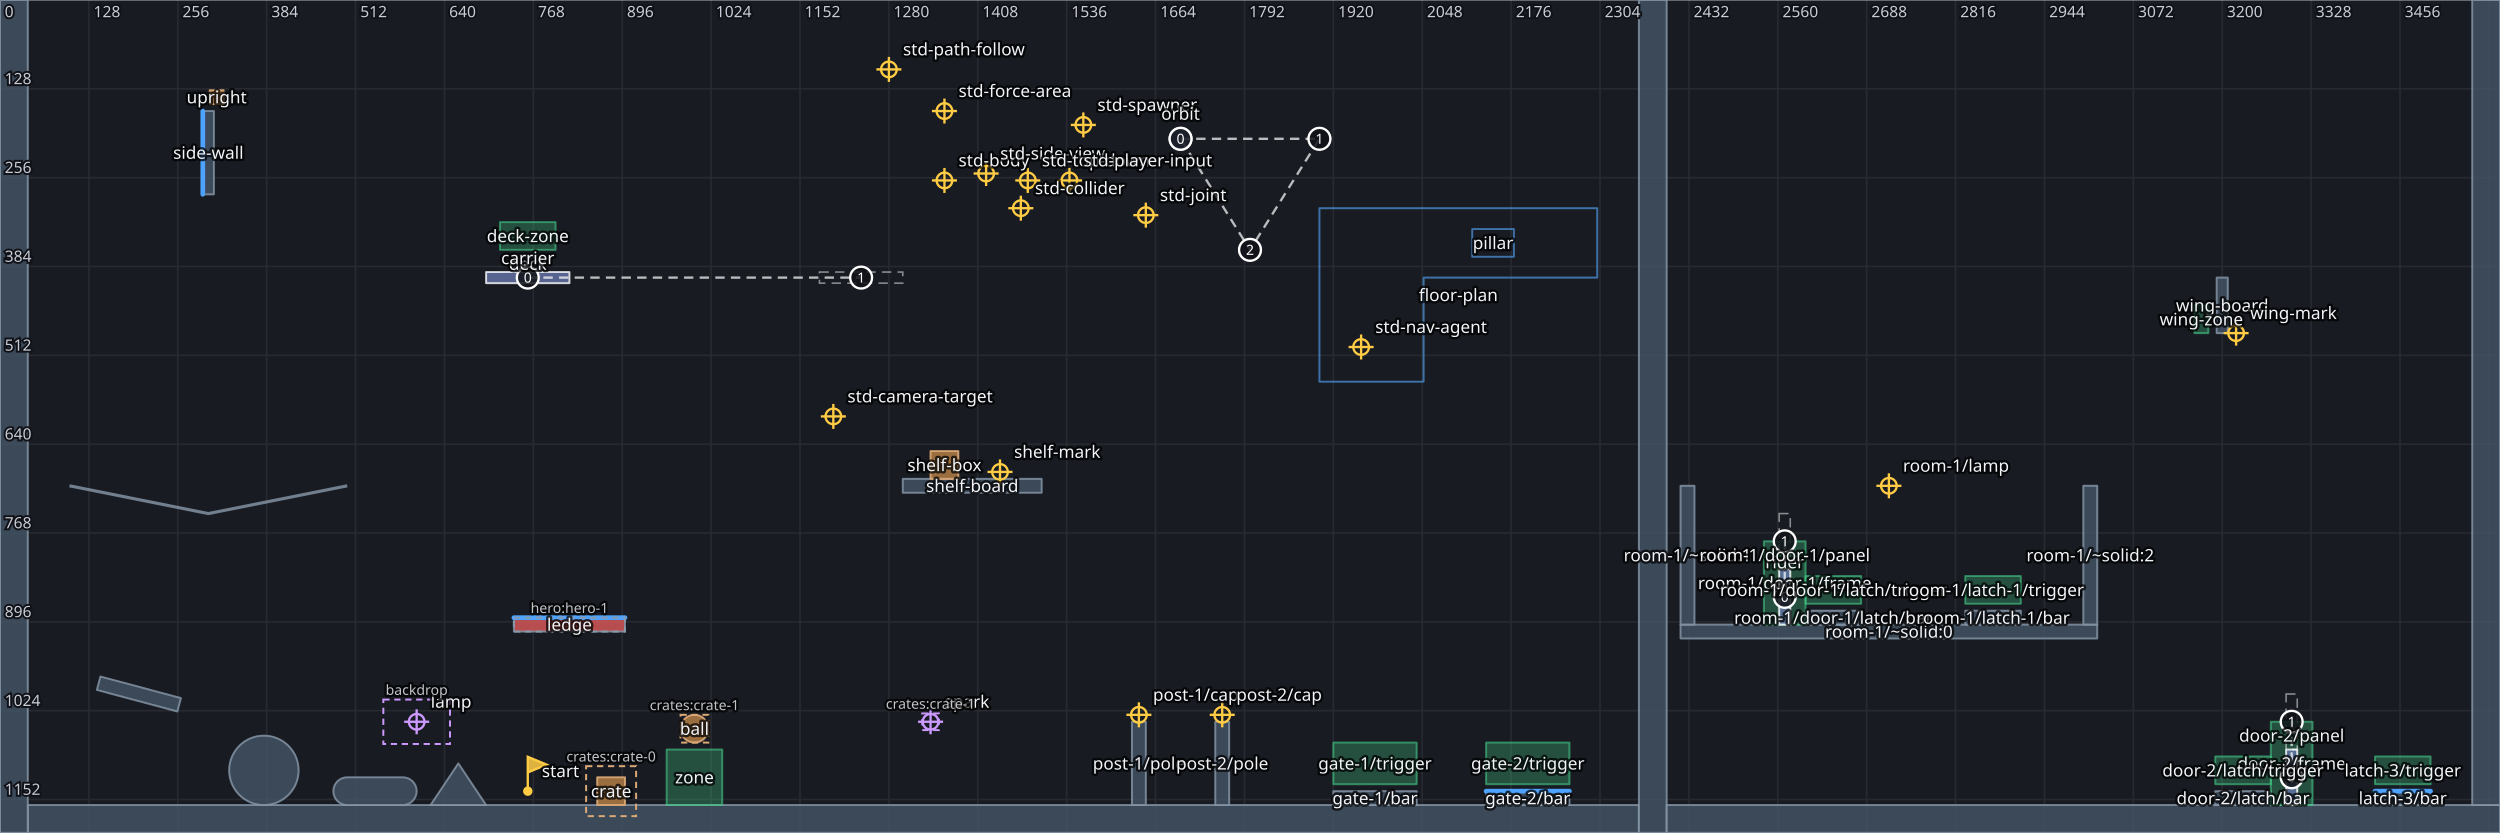
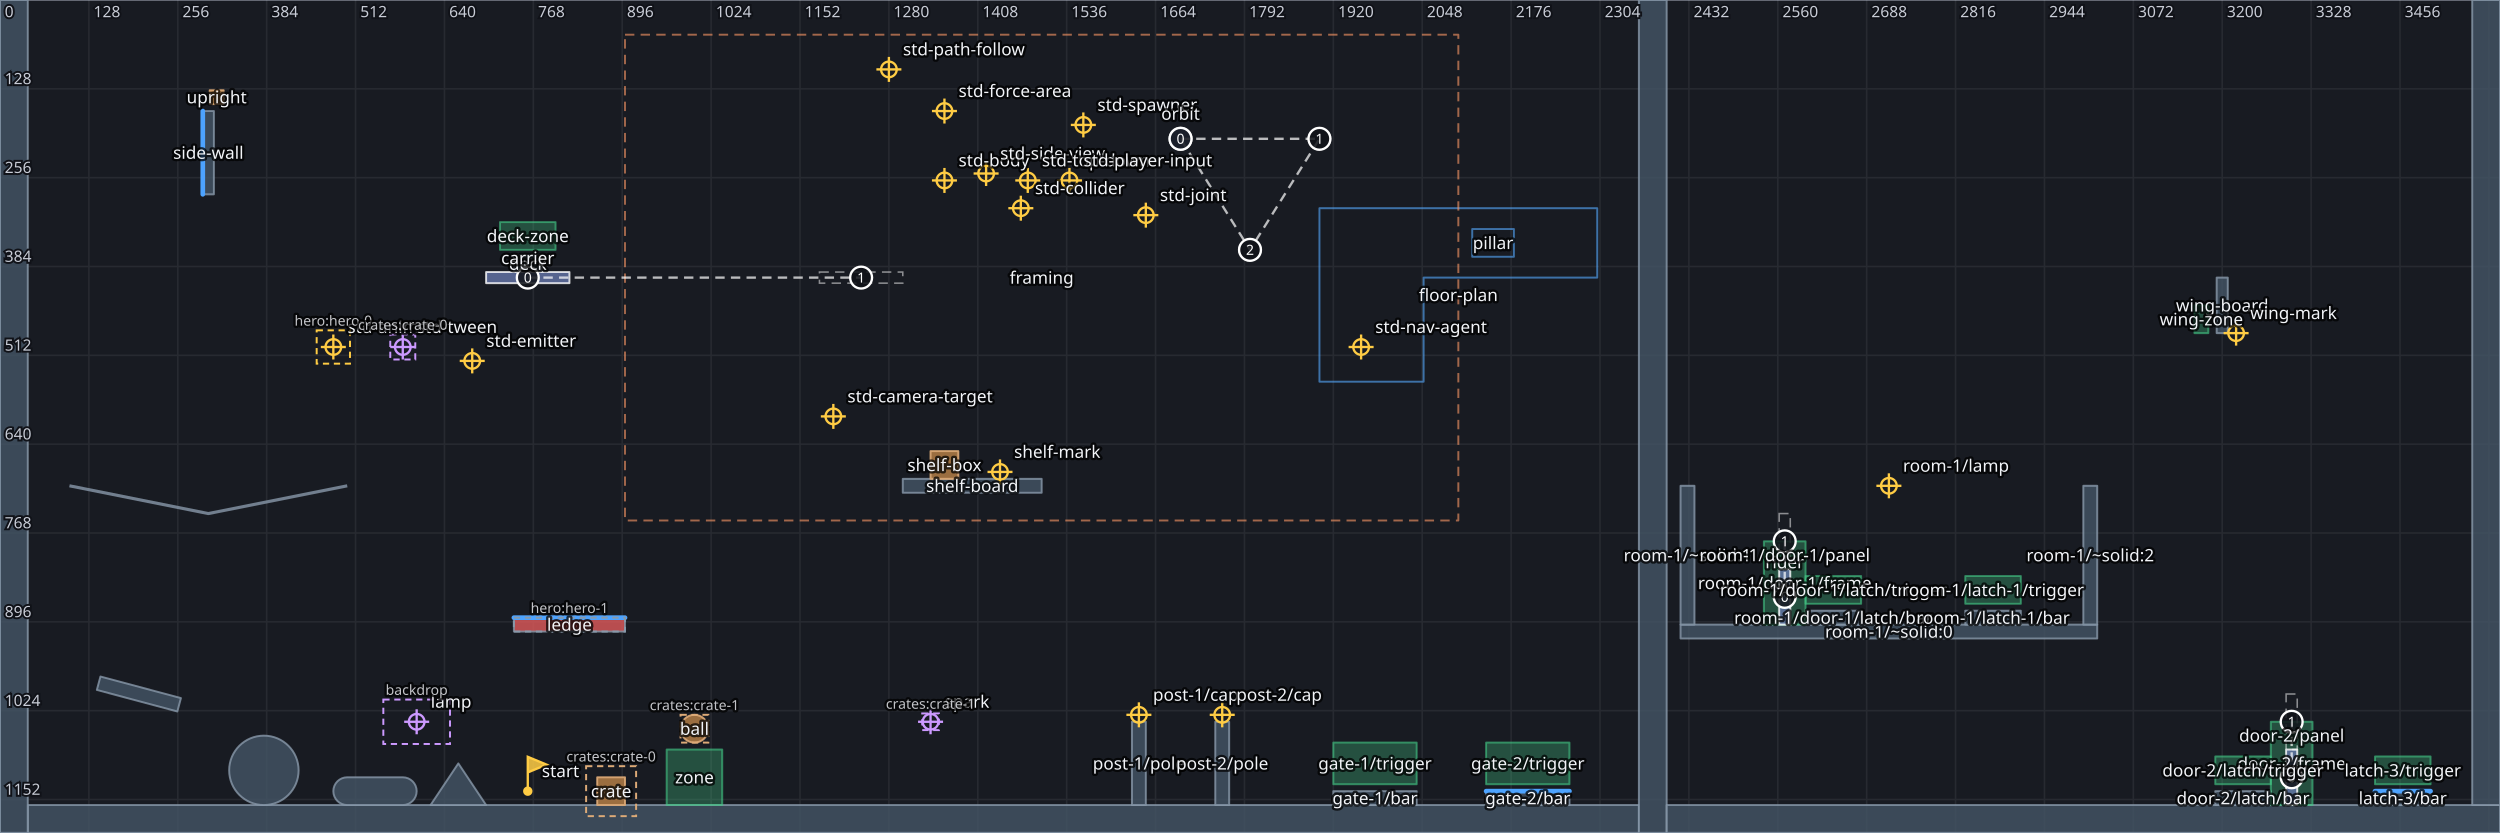
<svg xmlns="http://www.w3.org/2000/svg" width="1600" height="533" viewBox="0 0 3600 1200" preserveAspectRatio="none" font-family="Rubik, sans-serif" data-scene="kitchen-sink" data-scale="0.4444">
  <rect x="0" y="0" width="3600" height="1200" fill="#101218" />
  <rect id="bounds" x="0" y="0" width="3600" height="1200" fill="#181b22" stroke="#4a5060" stroke-width="2.25" />
  <g id="grid" fill="none" stroke-width="2.25">
    <path d="M128 0V1200M256 0V1200M384 0V1200M512 0V1200M640 0V1200M768 0V1200M896 0V1200M1024 0V1200M1152 0V1200M1280 0V1200M1408 0V1200M1536 0V1200M1664 0V1200M1792 0V1200M1920 0V1200M2048 0V1200M2176 0V1200M2304 0V1200M2432 0V1200M2560 0V1200M2688 0V1200M2816 0V1200M2944 0V1200M3072 0V1200M3200 0V1200M3328 0V1200M3456 0V1200M3584 0V1200M0 128H3600M0 256H3600M0 384H3600M0 512H3600M0 640H3600M0 768H3600M0 896H3600M0 1024H3600M0 1152H3600" stroke="#ffffff" stroke-opacity="0.07" />
    <path d="M0 0V1200M0 0H3600" stroke="#ffffff" stroke-opacity="0.25" />
  </g>
  <g id="entities">
    <path data-ref="~solid:0" data-type="solid" d="M40 1160L2360 1160L2360 1200L40 1200Z" fill="#445566" fill-opacity="0.8" stroke="#8899aa" stroke-opacity="0.8" stroke-width="2.81" stroke-linejoin="round" />
    <path data-ref="~solid:1" data-type="solid" d="M0 0L40 0L40 1200L0 1200Z" fill="#445566" fill-opacity="0.8" stroke="#8899aa" stroke-opacity="0.8" stroke-width="2.81" stroke-linejoin="round" />
    <path data-ref="~solid:2" data-type="solid" d="M2360 0L2400 0L2400 1200L2360 1200Z" fill="#445566" fill-opacity="0.8" stroke="#8899aa" stroke-opacity="0.8" stroke-width="2.81" stroke-linejoin="round" />
    <path data-ref="~solid:3" data-type="solid" d="M144.63 974.81L260.54 1005.87L255.37 1025.19L139.46 994.13Z" fill="#445566" fill-opacity="0.8" stroke="#8899aa" stroke-opacity="0.8" stroke-width="2.81" stroke-linejoin="round" />
    <path data-ref="~solid:4" data-type="solid" d="M430 1110A50 50 0 0 1 380 1160A50 50 0 0 1 330 1110A50 50 0 0 1 380 1060A50 50 0 0 1 430 1110Z" fill="#445566" fill-opacity="0.8" stroke="#8899aa" stroke-opacity="0.8" stroke-width="2.81" stroke-linejoin="round" />
    <path data-ref="~solid:5" data-type="solid" d="M580 1160L500 1160A20 20 0 0 1 480 1140A20 20 0 0 1 500 1120L580 1120A20 20 0 0 1 600 1140A20 20 0 0 1 580 1160Z" fill="#445566" fill-opacity="0.8" stroke="#8899aa" stroke-opacity="0.8" stroke-width="2.81" stroke-linejoin="round" />
    <path data-ref="~solid:6" data-type="solid" d="M620 1160L700 1160L660 1100Z" fill="#445566" fill-opacity="0.8" stroke="#8899aa" stroke-opacity="0.8" stroke-width="2.81" stroke-linejoin="round" />
    <path data-ref="~solid:7" data-type="solid" d="M100 700L300 740L500 700" fill="none" stroke="#8899aa" stroke-opacity="0.8" stroke-width="4.5" stroke-linejoin="round" />
    <path data-ref="~solid:8" data-type="solid" d="M2400 1160L3600 1160L3600 1200L2400 1200Z" fill="#445566" fill-opacity="0.8" stroke="#8899aa" stroke-opacity="0.8" stroke-width="2.81" stroke-linejoin="round" />
    <path data-ref="~solid:9" data-type="solid" d="M3560 0L3600 0L3600 1160L3560 1160Z" fill="#445566" fill-opacity="0.8" stroke="#8899aa" stroke-opacity="0.8" stroke-width="2.81" stroke-linejoin="round" />
    <path data-ref="ledge" data-type="solid" d="M740 890L900 890L900 910L740 910Z" fill="#e05a5a" fill-opacity="0.8" stroke="#8899aa" stroke-opacity="0.8" stroke-width="2.81" stroke-linejoin="round" />
    <path data-ref="deck" data-type="solid" d="M740 368L780 368L780 392L740 392Z" fill="#445566" fill-opacity="0.8" stroke="#8899aa" stroke-opacity="0.8" stroke-width="2.81" stroke-linejoin="round" />
    <path data-ref="shelf-board" data-type="solid" d="M1300 690L1500 690L1500 710L1300 710Z" fill="#445566" fill-opacity="0.8" stroke="#8899aa" stroke-opacity="0.8" stroke-width="2.81" stroke-linejoin="round" />
    <path data-ref="wing-board" data-type="solid" d="M3192 480L3192 400L3208 400L3208 480Z" fill="#445566" fill-opacity="0.8" stroke="#8899aa" stroke-opacity="0.8" stroke-width="2.81" stroke-linejoin="round" />
    <path data-ref="side-wall" data-type="solid" d="M292 160L308 160L308 280L292 280Z" fill="#445566" fill-opacity="0.8" stroke="#8899aa" stroke-opacity="0.8" stroke-width="2.81" stroke-linejoin="round" />
    <path data-ref="post-1/pole" data-type="solid" d="M1630 1040L1650 1040L1650 1160L1630 1160Z" fill="#445566" fill-opacity="0.8" stroke="#8899aa" stroke-opacity="0.8" stroke-width="2.81" stroke-linejoin="round" />
    <path data-ref="post-2/pole" data-type="solid" d="M1750 1040L1770 1040L1770 1160L1750 1160Z" fill="#445566" fill-opacity="0.8" stroke="#8899aa" stroke-opacity="0.8" stroke-width="2.81" stroke-linejoin="round" />
    <path data-ref="gate-1/bar" data-type="solid" d="M1920 1140L2040 1140L2040 1160L1920 1160Z" fill="#445566" fill-opacity="0.8" stroke="#8899aa" stroke-opacity="0.8" stroke-width="2.81" stroke-linejoin="round" />
    <path data-ref="gate-2/bar" data-type="solid" d="M2140 1140L2260 1140L2260 1160L2140 1160Z" fill="#445566" fill-opacity="0.8" stroke="#8899aa" stroke-opacity="0.8" stroke-width="2.81" stroke-linejoin="round" />
    <path data-ref="room-1/~solid:0" data-type="solid" d="M2420 900L3020 900L3020 920L2420 920Z" fill="#445566" fill-opacity="0.8" stroke="#8899aa" stroke-opacity="0.8" stroke-width="2.81" stroke-linejoin="round" />
    <path data-ref="room-1/~solid:1" data-type="solid" d="M2420 700L2440 700L2440 900L2420 900Z" fill="#445566" fill-opacity="0.8" stroke="#8899aa" stroke-opacity="0.8" stroke-width="2.81" stroke-linejoin="round" />
    <path data-ref="room-1/~solid:2" data-type="solid" d="M3000 700L3020 700L3020 900L3000 900Z" fill="#445566" fill-opacity="0.8" stroke="#8899aa" stroke-opacity="0.8" stroke-width="2.81" stroke-linejoin="round" />
    <path data-ref="room-1/door-1/latch/bar" data-type="solid" d="M2600 880L2680 880L2680 900L2600 900Z" fill="#445566" fill-opacity="0.8" stroke="#8899aa" stroke-opacity="0.8" stroke-width="2.81" stroke-linejoin="round" />
    <path data-ref="room-1/latch-1/bar" data-type="solid" d="M2830 880L2910 880L2910 900L2830 900Z" fill="#445566" fill-opacity="0.8" stroke="#8899aa" stroke-opacity="0.8" stroke-width="2.81" stroke-linejoin="round" />
    <path data-ref="door-2/latch/bar" data-type="solid" d="M3190 1140L3270 1140L3270 1160L3190 1160Z" fill="#445566" fill-opacity="0.8" stroke="#8899aa" stroke-opacity="0.8" stroke-width="2.81" stroke-linejoin="round" />
    <path data-ref="latch-3/bar" data-type="solid" d="M3420 1140L3500 1140L3500 1160L3420 1160Z" fill="#445566" fill-opacity="0.8" stroke="#8899aa" stroke-opacity="0.8" stroke-width="2.81" stroke-linejoin="round" />
    <path data-ref="zone" data-type="sensor" d="M960 1080L1040 1080L1040 1160L960 1160Z" fill="#44cc88" fill-opacity="0.3" stroke="#44cc88" stroke-opacity="0.6" stroke-width="2.81" stroke-linejoin="round" />
    <path data-ref="deck-zone" data-type="sensor" d="M720 320L800 320L800 360L720 360Z" fill="#44cc88" fill-opacity="0.3" stroke="#44cc88" stroke-opacity="0.6" stroke-width="2.81" stroke-linejoin="round" />
    <path data-ref="wing-zone" data-type="sensor" d="M3160 480L3160 440L3180 440L3180 480Z" fill="#44cc88" fill-opacity="0.3" stroke="#44cc88" stroke-opacity="0.6" stroke-width="2.81" stroke-linejoin="round" />
    <path data-ref="rider" data-type="sensor" d="M2558 800L2582 800L2582 820L2558 820Z" fill="#44cc88" fill-opacity="0.3" stroke="#44cc88" stroke-opacity="0.6" stroke-width="2.81" stroke-linejoin="round" />
    <path data-ref="gate-1/trigger" data-type="sensor" d="M1920 1070L2040 1070L2040 1130L1920 1130Z" fill="#44cc88" fill-opacity="0.3" stroke="#44cc88" stroke-opacity="0.6" stroke-width="2.81" stroke-linejoin="round" />
    <path data-ref="gate-2/trigger" data-type="sensor" d="M2140 1070L2260 1070L2260 1130L2140 1130Z" fill="#44cc88" fill-opacity="0.3" stroke="#44cc88" stroke-opacity="0.6" stroke-width="2.81" stroke-linejoin="round" />
    <path data-ref="room-1/door-1/frame" data-type="sensor" d="M2540 780L2600 780L2600 900L2540 900Z" fill="#44cc88" fill-opacity="0.3" stroke="#44cc88" stroke-opacity="0.6" stroke-width="2.81" stroke-linejoin="round" />
    <path data-ref="room-1/door-1/latch/trigger" data-type="sensor" d="M2600 830L2680 830L2680 870L2600 870Z" fill="#44cc88" fill-opacity="0.3" stroke="#44cc88" stroke-opacity="0.6" stroke-width="2.81" stroke-linejoin="round" />
    <path data-ref="room-1/latch-1/trigger" data-type="sensor" d="M2830 830L2910 830L2910 870L2830 870Z" fill="#44cc88" fill-opacity="0.3" stroke="#44cc88" stroke-opacity="0.6" stroke-width="2.81" stroke-linejoin="round" />
    <path data-ref="door-2/frame" data-type="sensor" d="M3270 1040L3330 1040L3330 1160L3270 1160Z" fill="#44cc88" fill-opacity="0.3" stroke="#44cc88" stroke-opacity="0.6" stroke-width="2.81" stroke-linejoin="round" />
    <path data-ref="door-2/latch/trigger" data-type="sensor" d="M3190 1090L3270 1090L3270 1130L3190 1130Z" fill="#44cc88" fill-opacity="0.3" stroke="#44cc88" stroke-opacity="0.6" stroke-width="2.81" stroke-linejoin="round" />
    <path data-ref="latch-3/trigger" data-type="sensor" d="M3420 1090L3500 1090L3500 1130L3420 1130Z" fill="#44cc88" fill-opacity="0.3" stroke="#44cc88" stroke-opacity="0.6" stroke-width="2.81" stroke-linejoin="round" />
    <path data-ref="crate" data-type="prop" d="M860 1120L900 1120L900 1160L860 1160Z" fill="#aa7744" fill-opacity="0.9" stroke="#ddaa77" stroke-opacity="0.9" stroke-width="2.81" stroke-linejoin="round" />
    <path data-ref="ball" data-type="prop" d="M1020 1050A20 20 0 0 1 1000 1070A20 20 0 0 1 980 1050A20 20 0 0 1 1000 1030A20 20 0 0 1 1020 1050Z" fill="#aa7744" fill-opacity="0.9" stroke="#ddaa77" stroke-opacity="0.9" stroke-width="2.81" stroke-linejoin="round" />
    <path data-ref="shelf-box" data-type="prop" d="M1340 650L1380 650L1380 690L1340 690Z" fill="#aa7744" fill-opacity="0.9" stroke="#ddaa77" stroke-opacity="0.9" stroke-width="2.81" stroke-linejoin="round" />
    <path data-ref="upright" data-type="prop" d="M302 130L322 130L322 150L302 150Z" fill="#aa7744" fill-opacity="0.9" stroke="#ddaa77" stroke-opacity="0.9" stroke-width="2.81" stroke-linejoin="round" />
    <path data-ref="carrier" data-type="follower" d="M700 392L820 392L820 408L700 408Z" fill="#6677aa" fill-opacity="0.8" stroke="#ffffff" stroke-opacity="0.8" stroke-width="2.81" stroke-linejoin="round" />
    <path data-ref="orbit" data-type="follower" d="M1716 200A16 16 0 0 1 1700 216A16 16 0 0 1 1684 200A16 16 0 0 1 1700 184A16 16 0 0 1 1716 200Z" fill="#6677aa" fill-opacity="0.8" stroke="#ffffff" stroke-opacity="0.8" stroke-width="2.81" stroke-linejoin="round" />
    <path data-ref="room-1/door-1/panel" data-type="follower" d="M2562 820L2578 820L2578 900L2562 900Z" fill="#6677aa" fill-opacity="0.8" stroke="#ffffff" stroke-opacity="0.8" stroke-width="2.81" stroke-linejoin="round" />
    <path data-ref="door-2/panel" data-type="follower" d="M3292 1080L3308 1080L3308 1160L3292 1160Z" fill="#6677aa" fill-opacity="0.8" stroke="#ffffff" stroke-opacity="0.8" stroke-width="2.81" stroke-linejoin="round" />
    <path data-ref="floor-plan" data-type="nav" d="M1900 300L2300 300L2300 400L2050 400L2050 550L1900 550Z" fill="none" stroke="#55aaff" stroke-opacity="0.6" stroke-width="2.81" stroke-linejoin="round" />
    <path data-ref="pillar" data-type="nav" d="M2120 330L2180 330L2180 370L2120 370Z" fill="none" stroke="#55aaff" stroke-opacity="0.6" stroke-width="2.81" stroke-linejoin="round" />
+     <path data-ref="framing" data-type="camera-region" stroke-dasharray="13.5 9" d="M900 50L2100 50L2100 750L900 750Z" fill="none" stroke="#ff9966" stroke-opacity="0.6" stroke-width="2.81" stroke-linejoin="round" />
    <g data-ref="start" data-type="marker" class="spawn">
      <path d="M760 1140V1090.5L787 1101.75L760 1113" fill="#ffcc44" fill-opacity="0.85" stroke="#ffcc44" stroke-width="3.38" />
      <circle cx="760" cy="1140" r="6.75" fill="#ffcc44" />
    </g>
    <g data-ref="shelf-mark" data-type="marker" class="marker" fill="none" stroke="#ffcc44" stroke-width="3.38">
      <circle cx="1440" cy="680" r="11.25" />
      <path d="M1422 680H1458M1440 662V698" />
    </g>
    <g data-ref="wing-mark" data-type="marker" class="marker" fill="none" stroke="#ffcc44" stroke-width="3.38">
      <circle cx="3220" cy="480" r="11.25" />
      <path d="M3202 480H3238M3220 462V498" />
    </g>
    <g data-ref="std-collider" data-type="marker" class="marker" fill="none" stroke="#ffcc44" stroke-width="3.38">
      <circle cx="1470" cy="300" r="11.25" />
      <path d="M1452 300H1488M1470 282V318" />
    </g>
    <g data-ref="std-body" data-type="marker" class="marker" fill="none" stroke="#ffcc44" stroke-width="3.38">
      <circle cx="1360" cy="260" r="11.25" />
      <path d="M1342 260H1378M1360 242V278" />
    </g>
    <g data-ref="std-side-view" data-type="marker" class="marker" fill="none" stroke="#ffcc44" stroke-width="3.38">
      <circle cx="1420" cy="250" r="11.25" />
      <path d="M1402 250H1438M1420 232V268" />
    </g>
    <g data-ref="std-top-down" data-type="marker" class="marker" fill="none" stroke="#ffcc44" stroke-width="3.38">
      <circle cx="1480" cy="260" r="11.25" />
      <path d="M1462 260H1498M1480 242V278" />
    </g>
    <g data-ref="std-player-input" data-type="marker" class="marker" fill="none" stroke="#ffcc44" stroke-width="3.38">
      <circle cx="1540" cy="260" r="11.25" />
      <path d="M1522 260H1558M1540 242V278" />
    </g>
    <g data-ref="std-joint" data-type="marker" class="marker" fill="none" stroke="#ffcc44" stroke-width="3.38">
      <circle cx="1650" cy="310" r="11.25" />
      <path d="M1632 310H1668M1650 292V328" />
    </g>
    <g data-ref="std-force-area" data-type="marker" class="marker" fill="none" stroke="#ffcc44" stroke-width="3.38">
      <circle cx="1360" cy="160" r="11.25" />
      <path d="M1342 160H1378M1360 142V178" />
    </g>
    <g data-ref="std-path-follow" data-type="marker" class="marker" fill="none" stroke="#ffcc44" stroke-width="3.38">
      <circle cx="1280" cy="100" r="11.25" />
      <path d="M1262 100H1298M1280 82V118" />
    </g>
    <g data-ref="std-spawner" data-type="marker" class="marker" fill="none" stroke="#ffcc44" stroke-width="3.38">
      <circle cx="1560" cy="180" r="11.25" />
      <path d="M1542 180H1578M1560 162V198" />
    </g>
    <g data-ref="std-nav-agent" data-type="marker" class="marker" fill="none" stroke="#ffcc44" stroke-width="3.38">
      <circle cx="1960" cy="500" r="11.25" />
      <path d="M1942 500H1978M1960 482V518" />
    </g>
    <g data-ref="std-camera-target" data-type="marker" class="marker" fill="none" stroke="#ffcc44" stroke-width="3.38">
      <circle cx="1200" cy="600" r="11.25" />
      <path d="M1182 600H1218M1200 582V618" />
    </g>
+     <g data-ref="std-anim" data-type="marker" class="marker" fill="none" stroke="#ffcc44" stroke-width="3.38">
+       <circle cx="480" cy="500" r="11.25" />
+       <path d="M462 500H498M480 482V518" />
+     </g>
+     <g data-ref="std-emitter" data-type="marker" class="marker" fill="none" stroke="#ffcc44" stroke-width="3.38">
+       <circle cx="680" cy="520" r="11.25" />
+       <path d="M662 520H698M680 502V538" />
+     </g>
    <g data-ref="post-1/cap" data-type="marker" class="marker" fill="none" stroke="#ffcc44" stroke-width="3.38">
      <circle cx="1640" cy="1030" r="11.25" />
      <path d="M1622 1030H1658M1640 1012V1048" />
    </g>
    <g data-ref="post-2/cap" data-type="marker" class="marker" fill="none" stroke="#ffcc44" stroke-width="3.38">
      <circle cx="1760" cy="1030" r="11.25" />
      <path d="M1742 1030H1778M1760 1012V1048" />
    </g>
    <g data-ref="room-1/lamp" data-type="marker" class="marker" fill="none" stroke="#ffcc44" stroke-width="3.38">
      <circle cx="2720" cy="700" r="11.25" />
      <path d="M2702 700H2738M2720 682V718" />
    </g>
    <g data-ref="lamp" data-type="decor" class="marker" fill="none" stroke="#cc99ff" stroke-width="3.38">
      <circle cx="600" cy="1040" r="11.25" />
      <path d="M582 1040H618M600 1022V1058" />
    </g>
    <g data-ref="spark" data-type="decor" class="marker" fill="none" stroke="#cc99ff" stroke-width="3.38">
      <circle cx="1340" cy="1040" r="11.25" />
      <path d="M1322 1040H1358M1340 1022V1058" />
+     </g>
+     <g data-ref="std-tween" data-type="decor" class="marker" fill="none" stroke="#cc99ff" stroke-width="3.38">
+       <circle cx="580" cy="500" r="11.25" />
+       <path d="M562 500H598M580 482V518" />
    </g>
  </g>
  <g id="one-way" fill="none" stroke="#4da3ff" stroke-width="6.75" stroke-linecap="round">
    <path data-one-way="ledge" data-side="up" d="M740 890L900 890" />
    <path data-one-way="side-wall" data-side="left" d="M292 280L292 160" />
    <path data-one-way="gate-2/bar" data-side="up" d="M2140 1140L2260 1140" />
    <path data-one-way="latch-3/bar" data-side="up" d="M3420 1140L3500 1140" />
  </g>
  <g id="sprites" fill="none" stroke-width="2.81" stroke-dasharray="9 6.75">
    <path data-sprite="ledge" data-asset="hero" data-frame="hero-1" d="M740 890L900 890L900 910L740 910Z" stroke="#8899aa" />
+     <path data-sprite="std-anim" data-asset="hero" data-frame="hero-0" d="M456 476L504 476L504 524L456 524Z" stroke="#ffcc44" />
    <path data-sprite="crate" data-asset="crates" data-frame="crate-0" d="M844 1104L916 1104L916 1176L844 1176Z" stroke="#ddaa77" />
    <path data-sprite="ball" data-asset="crates" data-frame="crate-1" d="M980 1030L1020 1030L1020 1070L980 1070Z" stroke="#ddaa77" />
    <path data-sprite="lamp" data-asset="backdrop" d="M552 1008L648 1008L648 1072L552 1072Z" stroke="#cc99ff" />
    <path data-sprite="spark" data-asset="crates" data-frame="crate-1" d="M1328 1028L1352 1028L1352 1052L1328 1052Z" stroke="#cc99ff" />
+     <path data-sprite="std-tween" data-asset="crates" data-frame="crate-0" d="M562 482L598 482L598 518L562 518Z" stroke="#cc99ff" />
  </g>
  <g id="paths" fill="none">
    <g data-path="carrier" stroke="#ffffff">
      <path d="M760 400L1240 400" stroke-opacity="0.7" stroke-width="3.38" stroke-dasharray="13.5 9" />
      <path d="M1180 392L1300 392L1300 408L1180 408Z" stroke-opacity="0.5" stroke-width="2.25" stroke-dasharray="13.5 9" />
      <circle cx="760" cy="400" r="15.75" fill="#101218" fill-opacity="0.85" stroke-width="3.38" />
      <text x="760" y="407.2" font-size="20.25" text-anchor="middle" fill="#ffffff" stroke="none">0</text>
      <circle cx="1240" cy="400" r="15.75" fill="#101218" fill-opacity="0.85" stroke-width="3.38" />
      <text x="1240" y="407.2" font-size="20.25" text-anchor="middle" fill="#ffffff" stroke="none">1</text>
    </g>
    <g data-path="orbit" stroke="#ffffff">
      <path d="M1700 200L1900 200L1800 360Z" stroke-opacity="0.7" stroke-width="3.38" stroke-dasharray="13.5 9" />
      <path d="M1916 200A16 16 0 0 1 1900 216A16 16 0 0 1 1884 200A16 16 0 0 1 1900 184A16 16 0 0 1 1916 200Z" stroke-opacity="0.5" stroke-width="2.25" stroke-dasharray="13.5 9" />
      <path d="M1816 360A16 16 0 0 1 1800 376A16 16 0 0 1 1784 360A16 16 0 0 1 1800 344A16 16 0 0 1 1816 360Z" stroke-opacity="0.5" stroke-width="2.25" stroke-dasharray="13.5 9" />
      <circle cx="1700" cy="200" r="15.75" fill="#101218" fill-opacity="0.85" stroke-width="3.38" />
      <text x="1700" y="207.2" font-size="20.25" text-anchor="middle" fill="#ffffff" stroke="none">0</text>
      <circle cx="1900" cy="200" r="15.75" fill="#101218" fill-opacity="0.85" stroke-width="3.38" />
      <text x="1900" y="207.2" font-size="20.25" text-anchor="middle" fill="#ffffff" stroke="none">1</text>
      <circle cx="1800" cy="360" r="15.75" fill="#101218" fill-opacity="0.85" stroke-width="3.38" />
      <text x="1800" y="367.2" font-size="20.25" text-anchor="middle" fill="#ffffff" stroke="none">2</text>
    </g>
    <g data-path="room-1/door-1/panel" stroke="#ffffff">
      <path d="M2570 860L2570 780" stroke-opacity="0.7" stroke-width="3.38" stroke-dasharray="13.5 9" />
      <path d="M2562 740L2578 740L2578 820L2562 820Z" stroke-opacity="0.5" stroke-width="2.25" stroke-dasharray="13.5 9" />
      <circle cx="2570" cy="860" r="15.75" fill="#101218" fill-opacity="0.85" stroke-width="3.38" />
      <text x="2570" y="867.2" font-size="20.25" text-anchor="middle" fill="#ffffff" stroke="none">0</text>
      <circle cx="2570" cy="780" r="15.75" fill="#101218" fill-opacity="0.85" stroke-width="3.38" />
      <text x="2570" y="787.2" font-size="20.25" text-anchor="middle" fill="#ffffff" stroke="none">1</text>
    </g>
    <g data-path="door-2/panel" stroke="#ffffff">
      <path d="M3300 1120L3300 1040" stroke-opacity="0.7" stroke-width="3.38" stroke-dasharray="13.5 9" />
      <path d="M3292 1000L3308 1000L3308 1080L3292 1080Z" stroke-opacity="0.5" stroke-width="2.25" stroke-dasharray="13.5 9" />
      <circle cx="3300" cy="1120" r="15.75" fill="#101218" fill-opacity="0.85" stroke-width="3.38" />
      <text x="3300" y="1127.2" font-size="20.25" text-anchor="middle" fill="#ffffff" stroke="none">0</text>
      <circle cx="3300" cy="1040" r="15.75" fill="#101218" fill-opacity="0.85" stroke-width="3.38" />
      <text x="3300" y="1047.2" font-size="20.25" text-anchor="middle" fill="#ffffff" stroke="none">1</text>
    </g>
  </g>
  <g id="labels" text-anchor="middle" fill="#f2f4f8" stroke="#000000" stroke-opacity="0.75" stroke-width="6.75" stroke-linejoin="round" paint-order="stroke">
    <text x="820" y="908.84" font-size="24.75">ledge</text>
    <text class="sprite-label" x="820" y="883.25" font-size="20.25" fill-opacity="0.8">hero:hero-1</text>
    <text x="760" y="388.84" font-size="24.75">deck</text>
    <text x="1400" y="708.84" font-size="24.75">shelf-board</text>
    <text x="3200" y="448.84" font-size="24.75">wing-board</text>
    <text x="300" y="228.84" font-size="24.75">side-wall</text>
    <text x="1640" y="1108.84" font-size="24.75">post-1/pole</text>
    <text x="1760" y="1108.84" font-size="24.75">post-2/pole</text>
    <text x="1980" y="1158.84" font-size="24.75">gate-1/bar</text>
    <text x="2200" y="1158.84" font-size="24.75">gate-2/bar</text>
    <text x="2720" y="918.84" font-size="24.75">room-1/~solid:0</text>
    <text x="2430" y="808.84" font-size="24.75">room-1/~solid:1</text>
    <text x="3010" y="808.84" font-size="24.75">room-1/~solid:2</text>
    <text x="2640" y="898.84" font-size="24.75">room-1/door-1/latch/bar</text>
    <text x="2870" y="898.84" font-size="24.75">room-1/latch-1/bar</text>
    <text x="3230" y="1158.84" font-size="24.75">door-2/latch/bar</text>
    <text x="3460" y="1158.84" font-size="24.75">latch-3/bar</text>
    <text x="1000" y="1128.84" font-size="24.75">zone</text>
    <text x="760" y="348.84" font-size="24.75">deck-zone</text>
    <text x="3170" y="468.84" font-size="24.75">wing-zone</text>
    <text x="2570" y="818.84" font-size="24.75">rider</text>
    <text x="1980" y="1108.84" font-size="24.75">gate-1/trigger</text>
    <text x="2200" y="1108.84" font-size="24.75">gate-2/trigger</text>
    <text x="2570" y="848.84" font-size="24.75">room-1/door-1/frame</text>
    <text x="2640" y="858.84" font-size="24.75">room-1/door-1/latch/trigger</text>
    <text x="2870" y="858.84" font-size="24.75">room-1/latch-1/trigger</text>
    <text x="3300" y="1108.84" font-size="24.75">door-2/frame</text>
    <text x="3230" y="1118.84" font-size="24.75">door-2/latch/trigger</text>
    <text x="3460" y="1118.84" font-size="24.75">latch-3/trigger</text>
    <text x="780.25" y="1119.75" font-size="24.75" text-anchor="start">start</text>
    <text x="1460.25" y="659.75" font-size="24.75" text-anchor="start">shelf-mark</text>
    <text x="3240.25" y="459.75" font-size="24.75" text-anchor="start">wing-mark</text>
    <text x="1490.25" y="279.75" font-size="24.75" text-anchor="start">std-collider</text>
    <text x="1380.25" y="239.75" font-size="24.75" text-anchor="start">std-body</text>
    <text x="1440.25" y="229.75" font-size="24.75" text-anchor="start">std-side-view</text>
    <text x="1500.25" y="239.75" font-size="24.75" text-anchor="start">std-top-down</text>
    <text x="1560.25" y="239.75" font-size="24.75" text-anchor="start">std-player-input</text>
    <text x="1670.25" y="289.75" font-size="24.75" text-anchor="start">std-joint</text>
    <text x="1380.25" y="139.75" font-size="24.75" text-anchor="start">std-force-area</text>
    <text x="1300.25" y="79.75" font-size="24.75" text-anchor="start">std-path-follow</text>
    <text x="1580.25" y="159.75" font-size="24.75" text-anchor="start">std-spawner</text>
    <text x="1980.25" y="479.75" font-size="24.75" text-anchor="start">std-nav-agent</text>
    <text x="1220.25" y="579.75" font-size="24.75" text-anchor="start">std-camera-target</text>
+     <text x="500.25" y="479.75" font-size="24.75" text-anchor="start">std-anim</text>
+     <text class="sprite-label" x="480" y="469.25" font-size="20.25" fill-opacity="0.8">hero:hero-0</text>
+     <text x="700.25" y="499.75" font-size="24.75" text-anchor="start">std-emitter</text>
    <text x="1660.25" y="1009.75" font-size="24.75" text-anchor="start">post-1/cap</text>
    <text x="1780.25" y="1009.75" font-size="24.75" text-anchor="start">post-2/cap</text>
    <text x="2740.25" y="679.75" font-size="24.75" text-anchor="start">room-1/lamp</text>
    <text x="880" y="1148.84" font-size="24.75">crate</text>
    <text class="sprite-label" x="880" y="1097.25" font-size="20.25" fill-opacity="0.8">crates:crate-0</text>
    <text x="1000" y="1058.84" font-size="24.75">ball</text>
    <text class="sprite-label" x="1000" y="1023.25" font-size="20.25" fill-opacity="0.8">crates:crate-1</text>
    <text x="1360" y="678.84" font-size="24.75">shelf-box</text>
    <text x="312" y="148.84" font-size="24.75">upright</text>
    <text x="760" y="380.59" font-size="24.75">carrier</text>
    <text x="1700" y="172.59" font-size="24.75">orbit</text>
    <text x="2570" y="808.59" font-size="24.75">room-1/door-1/panel</text>
    <text x="3300" y="1068.59" font-size="24.75">door-2/panel</text>
    <text x="620.25" y="1019.75" font-size="24.75" text-anchor="start">lamp</text>
    <text class="sprite-label" x="600" y="1001.25" font-size="20.25" fill-opacity="0.8">backdrop</text>
    <text x="1360.25" y="1019.75" font-size="24.75" text-anchor="start">spark</text>
    <text class="sprite-label" x="1340" y="1021.25" font-size="20.25" fill-opacity="0.8">crates:crate-1</text>
+     <text x="600.25" y="479.75" font-size="24.75" text-anchor="start">std-tween</text>
+     <text class="sprite-label" x="580" y="475.25" font-size="20.25" fill-opacity="0.8">crates:crate-0</text>
    <text x="2100" y="433.84" font-size="24.75">floor-plan</text>
    <text x="2150" y="358.84" font-size="24.75">pillar</text>
+     <text x="1500" y="408.84" font-size="24.75">framing</text>
  </g>
  <g id="ticks" font-size="22.5" fill="#c8ccd6" stroke="#101218" stroke-width="5.63" paint-order="stroke">
    <text x="6.75" y="24.75">0</text>
    <text x="134.75" y="24.75">128</text>
    <text x="262.75" y="24.75">256</text>
    <text x="390.75" y="24.75">384</text>
    <text x="518.75" y="24.75">512</text>
    <text x="646.75" y="24.75">640</text>
    <text x="774.75" y="24.75">768</text>
    <text x="902.75" y="24.75">896</text>
    <text x="1030.75" y="24.75">1024</text>
    <text x="1158.75" y="24.75">1152</text>
    <text x="1286.75" y="24.75">1280</text>
    <text x="1414.75" y="24.75">1408</text>
    <text x="1542.75" y="24.75">1536</text>
    <text x="1670.75" y="24.75">1664</text>
    <text x="1798.75" y="24.75">1792</text>
    <text x="1926.75" y="24.75">1920</text>
    <text x="2054.75" y="24.75">2048</text>
    <text x="2182.75" y="24.75">2176</text>
    <text x="2310.75" y="24.75">2304</text>
    <text x="2438.75" y="24.75">2432</text>
    <text x="2566.75" y="24.75">2560</text>
    <text x="2694.75" y="24.75">2688</text>
    <text x="2822.75" y="24.75">2816</text>
    <text x="2950.75" y="24.75">2944</text>
    <text x="3078.75" y="24.75">3072</text>
    <text x="3206.75" y="24.75">3200</text>
    <text x="3334.75" y="24.75">3328</text>
    <text x="3462.75" y="24.75">3456</text>
    <text x="6.75" y="121.25">128</text>
    <text x="6.75" y="249.25">256</text>
    <text x="6.75" y="377.25">384</text>
    <text x="6.75" y="505.25">512</text>
    <text x="6.75" y="633.25">640</text>
    <text x="6.75" y="761.25">768</text>
    <text x="6.75" y="889.25">896</text>
    <text x="6.75" y="1017.25">1024</text>
    <text x="6.75" y="1145.25">1152</text>
  </g>
</svg>
